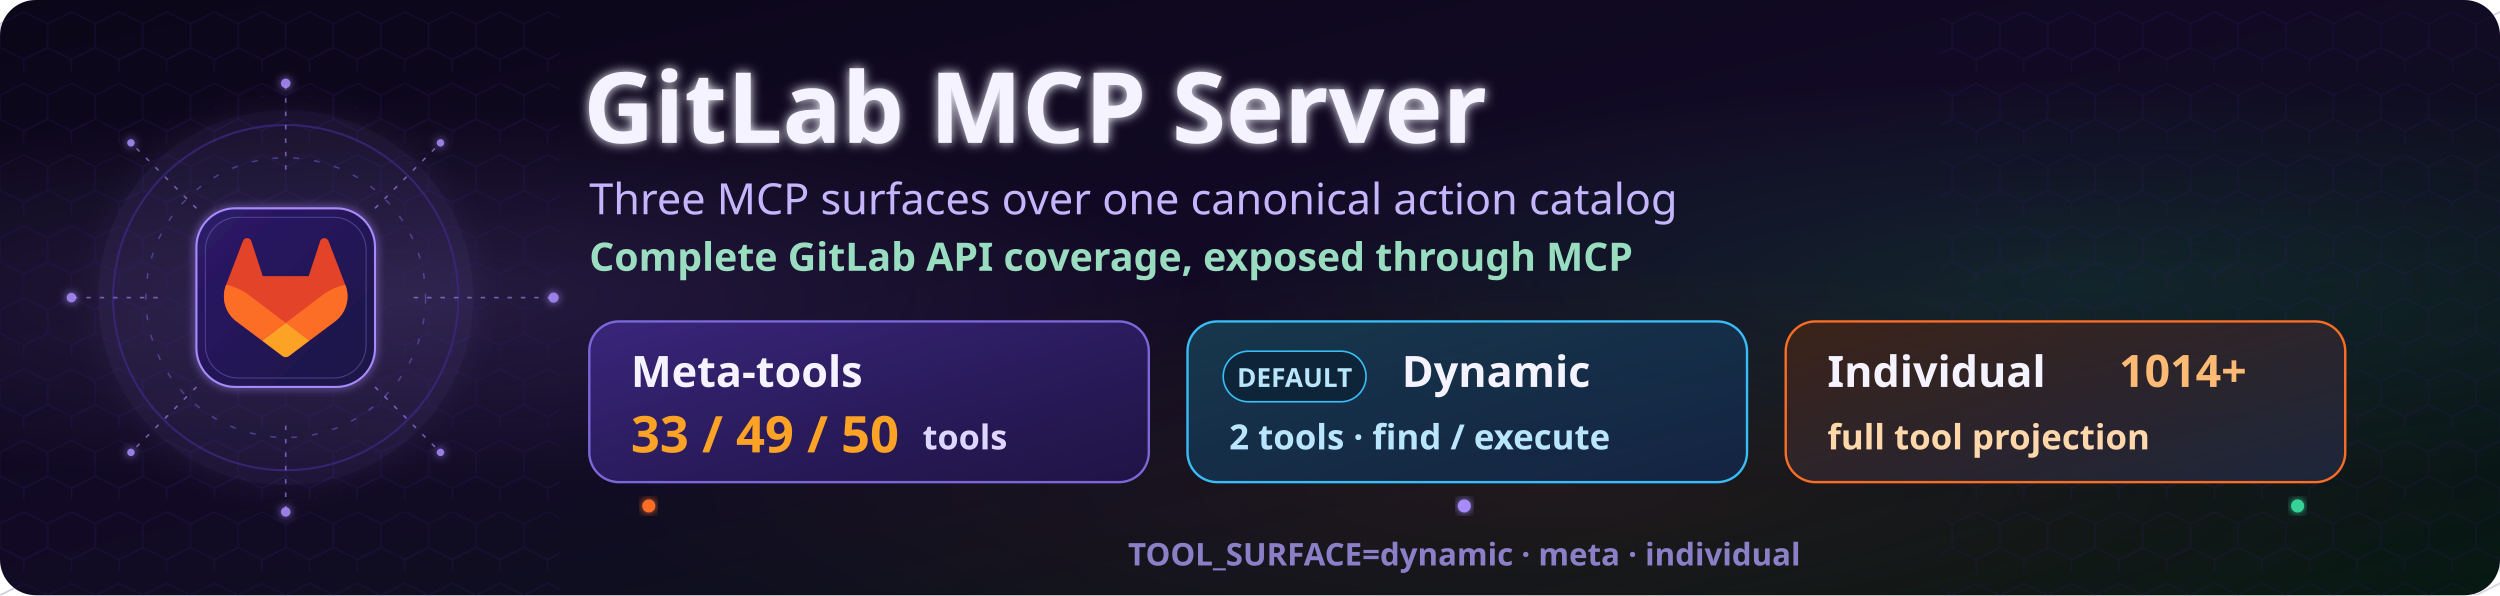
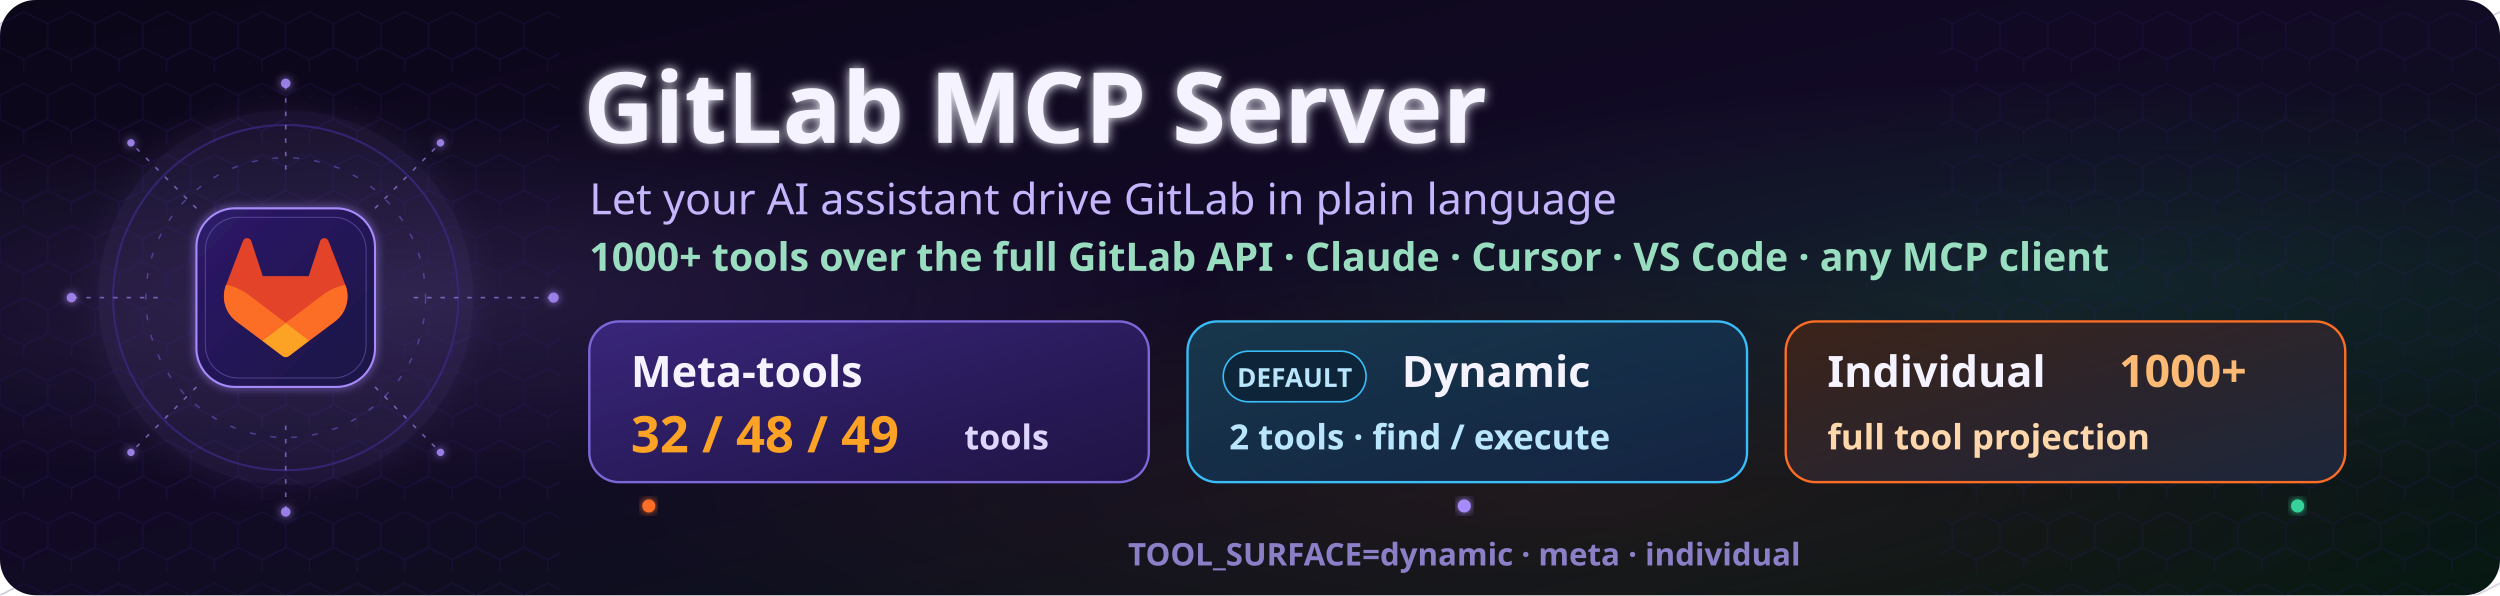
<svg xmlns="http://www.w3.org/2000/svg" viewBox="0 0 840 200" width="840" height="200">
  <defs>
    <filter id="glow" x="-20%" y="-20%" width="140%" height="140%">
      <feGaussianBlur stdDeviation="1.4" result="blur" />
      <feComposite in="SourceGraphic" in2="blur" operator="over" />
    </filter>
    <filter id="soft-glow" x="-35%" y="-35%" width="170%" height="170%">
      <feGaussianBlur stdDeviation="5" result="blur" />
      <feComposite in="SourceGraphic" in2="blur" operator="over" />
    </filter>
    <filter id="text-glow" x="-10%" y="-15%" width="120%" height="130%">
      <feGaussianBlur stdDeviation="1.8" result="blur" />
      <feComposite in="SourceGraphic" in2="blur" operator="over" />
    </filter>
    <linearGradient id="bg-grad" x1="0%" y1="0%" x2="100%" y2="100%">
      <stop offset="0%" stop-color="#0B0618" />
      <stop offset="46%" stop-color="#120A25" />
      <stop offset="100%" stop-color="#071912" />
    </linearGradient>
    <linearGradient id="core-grad" x1="0%" y1="0%" x2="100%" y2="100%">
      <stop offset="0%" stop-color="#2D1B69" />
      <stop offset="100%" stop-color="#1A1145" />
    </linearGradient>
    <linearGradient id="meta-grad" x1="0%" y1="0%" x2="100%" y2="100%">
      <stop offset="0%" stop-color="#3B2780" stop-opacity="0.92" />
      <stop offset="100%" stop-color="#21144D" stop-opacity="0.82" />
    </linearGradient>
    <linearGradient id="dynamic-grad" x1="0%" y1="0%" x2="100%" y2="100%">
      <stop offset="0%" stop-color="#173B4F" stop-opacity="0.92" />
      <stop offset="100%" stop-color="#12264A" stop-opacity="0.82" />
    </linearGradient>
    <linearGradient id="individual-grad" x1="0%" y1="0%" x2="100%" y2="100%">
      <stop offset="0%" stop-color="#3E2317" stop-opacity="0.94" />
      <stop offset="100%" stop-color="#1F2841" stop-opacity="0.84" />
    </linearGradient>
    <linearGradient id="catalog-line" x1="0%" y1="0%" x2="100%" y2="0%">
      <stop offset="0%" stop-color="#FC6D26" stop-opacity="0" />
      <stop offset="16%" stop-color="#FC6D26" />
      <stop offset="50%" stop-color="#A78BFA" />
      <stop offset="84%" stop-color="#34D399" />
      <stop offset="100%" stop-color="#34D399" stop-opacity="0" />
    </linearGradient>
    <radialGradient id="aura-left" cx="0.16" cy="0.5" r="0.32">
      <stop offset="0%" stop-color="#A78BFA" stop-opacity="0.14" />
      <stop offset="100%" stop-color="#A78BFA" stop-opacity="0" />
    </radialGradient>
    <radialGradient id="aura-right" cx="0.83" cy="0.48" r="0.35">
      <stop offset="0%" stop-color="#34D399" stop-opacity="0.11" />
      <stop offset="100%" stop-color="#34D399" stop-opacity="0" />
    </radialGradient>
    <radialGradient id="aura-orange" cx="0.62" cy="0.82" r="0.38">
      <stop offset="0%" stop-color="#FC6D26" stop-opacity="0.08" />
      <stop offset="100%" stop-color="#FC6D26" stop-opacity="0" />
    </radialGradient>
    <symbol id="hex" viewBox="0 0 16 24" overflow="visible">
      <path d="M0,8 L8,4 16,8 16,16 8,20 0,16Z" fill="none" stroke="#2D1B69" stroke-width="0.45" />
    </symbol>
    <pattern id="hex-grid" x="0" y="0" width="16" height="24" patternUnits="userSpaceOnUse">
      <use href="#hex" />
      <use href="#hex" x="8" y="12" />
    </pattern>
  </defs>
  <rect width="840" height="200" rx="12" fill="url(#bg-grad)" />
  <rect width="840" height="200" rx="12" fill="url(#aura-left)" />
  <rect width="840" height="200" rx="12" fill="url(#aura-right)" />
  <rect width="840" height="200" rx="12" fill="url(#aura-orange)" />
  <rect x="0" y="0" width="188" height="200" fill="url(#hex-grid)" opacity="0.28" />
  <rect x="652" y="0" width="188" height="200" fill="url(#hex-grid)" opacity="0.24" />
  <g transform="translate(96 100)">
    <circle r="63" fill="#A78BFA" opacity="0.08" filter="url(#soft-glow)" />
    <circle r="58" fill="none" stroke="#3B2780" stroke-width="0.7" opacity="0.78" />
    <circle r="47" fill="none" stroke="#6D5DD3" stroke-width="0.5" stroke-dasharray="2 5" opacity="0.58" />
    <circle r="68" fill="none" stroke="#1A1145" stroke-width="0.45" stroke-dasharray="1 7" opacity="0.55" />
    <g stroke="#A78BFA" stroke-width="0.55" stroke-dasharray="1.5 3" opacity="0.62">
      <line x1="0" y1="-43" x2="0" y2="-72" />
      <line x1="0" y1="43" x2="0" y2="72" />
      <line x1="-43" y1="0" x2="-72" y2="0" />
      <line x1="43" y1="0" x2="90" y2="0" />
      <line x1="-30" y1="-30" x2="-52" y2="-52" />
      <line x1="30" y1="-30" x2="52" y2="-52" />
      <line x1="-30" y1="30" x2="-52" y2="52" />
      <line x1="30" y1="30" x2="52" y2="52" />
    </g>
    <g fill="#A78BFA" filter="url(#glow)" opacity="0.9">
      <circle cx="0" cy="-72" r="1.6" />
      <circle cx="0" cy="72" r="1.6" />
      <circle cx="-72" cy="0" r="1.6" />
      <circle cx="90" cy="0" r="1.7" />
      <circle cx="-52" cy="-52" r="1.25" />
      <circle cx="52" cy="-52" r="1.25" />
      <circle cx="-52" cy="52" r="1.25" />
      <circle cx="52" cy="52" r="1.25" />
    </g>
    <rect x="-30" y="-30" width="60" height="60" rx="13" fill="url(#core-grad)" stroke="#A78BFA" stroke-width="0.7" filter="url(#glow)" />
    <rect x="-27" y="-27" width="54" height="54" rx="11" fill="none" stroke="#A78BFA" stroke-width="0.32" opacity="0.38" />
    <svg x="-24" y="-24" width="48" height="48" viewBox="100 100 180 180">
      <path fill="#E24329" d="M265.264,174.372l-.213-.558-21.199-55.309c-.424-1.084-1.185-1.996-2.177-2.627-.988-.634-2.147-.933-3.323-.87-1.169.062-2.292.489-3.208,1.218-.91.736-1.566,1.73-1.875,2.853l-14.313,43.807h-57.91l-14.313-43.807c-.309-1.123-.965-2.118-1.875-2.853-.916-.729-2.039-1.156-3.208-1.218-1.175-.062-2.335.236-3.323.87-.992.63-1.753,1.543-2.177,2.627l-21.199,55.312-.213.555c-6.282,16.385-.929,34.908,13.059,45.488.026.016.049.036.076.056l.187.141,32.291,24.174,15.972,12.09,9.72,7.349c2.341,1.773,5.579,1.773,7.92,0l9.719-7.349,15.968-12.09,32.481-24.315c.03-.023.056-.043.085-.066,13.978-10.58,19.327-29.096,13.049-45.478Z" />
      <path fill="#FC6D26" d="M265.264,174.372l-.213-.558c-10.517,2.161-20.204,6.61-28.498,12.816-.135.099-25.205,19.058-46.552,35.197,15.85,11.985,29.648,22.404,29.648,22.404l32.481-24.315c.03-.023.056-.043.085-.066,13.978-10.58,19.327-29.096,13.049-45.478Z" />
      <path fill="#FCA326" d="M160.35,244.231l15.972,12.09,9.72,7.349c2.341,1.773,5.579,1.773,7.92,0l9.719-7.349,15.968-12.09s-13.798-10.419-29.648-22.404c-15.853,11.985-29.651,22.404-29.651,22.404Z" />
      <path fill="#FC6D26" d="M143.446,186.63c-8.291-6.203-17.974-10.655-28.495-12.813l-.213.555c-6.282,16.385-.929,34.908,13.059,45.488.026.016.049.036.076.056l.187.141,32.291,24.174s13.798-10.419,29.651-22.404c-21.347-16.139-46.42-35.098-46.555-35.197Z" />
    </svg>
  </g>
  <g font-family="'Segoe UI', system-ui, -apple-system, sans-serif">
    <text x="196" y="48" font-size="33" font-weight="760" fill="#F5F3FF" filter="url(#text-glow)">GitLab MCP Server</text>
-     <text x="198" y="72" font-size="14.5" font-weight="520" fill="#C4B5FD">Three MCP surfaces over one canonical action catalog</text>
-     <text x="198" y="91" font-size="13.2" font-weight="560" fill="#A7F3D0" opacity="0.9">Complete GitLab API coverage, exposed through MCP</text>
+     <text x="198" y="72" font-size="14.5" font-weight="520" fill="#C4B5FD">Let your AI assistant drive GitLab in plain language</text>
+     <text x="198" y="91" font-size="13.2" font-weight="560" fill="#A7F3D0" opacity="0.9">1000+ tools over the full GitLab API · Claude · Cursor · VS Code · any MCP client</text>
    <g transform="translate(198 108)">
      <path d="M6 62H588" stroke="url(#catalog-line)" stroke-width="1.6" opacity="0.72" />
      <circle cx="20" cy="62" r="2.2" fill="#FC6D26" filter="url(#glow)" />
      <circle cx="294" cy="62" r="2.2" fill="#A78BFA" filter="url(#glow)" />
      <circle cx="574" cy="62" r="2.2" fill="#34D399" filter="url(#glow)" />
      <g>
        <rect x="0" y="0" width="188" height="54" rx="10" fill="url(#meta-grad)" stroke="#7C67D9" stroke-width="0.8" />
        <text x="14" y="22" font-size="14.5" font-weight="760" fill="#F5F3FF">Meta-tools</text>
-         <text x="14" y="44" font-size="17" font-weight="800" fill="#FCA326">33 / 49 / 50</text>
-         <text x="112" y="43" font-size="11.5" font-weight="620" fill="#DDD6FE">tools</text>
+         <text x="14" y="44" font-size="17" font-weight="800" fill="#FCA326">32 / 48 / 49</text>
+         <text x="126" y="43" font-size="11.5" font-weight="620" fill="#DDD6FE">tools</text>
      </g>
      <g transform="translate(201 0)">
        <rect x="0" y="0" width="188" height="54" rx="10" fill="url(#dynamic-grad)" stroke="#38BDF8" stroke-width="0.8" />
        <rect x="12" y="10" width="48" height="17" rx="8.5" fill="#0E2438" stroke="#38BDF8" stroke-width="0.55" />
        <text x="36" y="22" text-anchor="middle" font-size="8.8" font-weight="800" fill="#BAE6FD">DEFAULT</text>
        <text x="72" y="22" font-size="14.5" font-weight="760" fill="#F5F3FF">Dynamic</text>
        <text x="14" y="43" font-size="11.7" font-weight="650" fill="#BAE6FD">2 tools · find / execute</text>
      </g>
      <g transform="translate(402 0)">
        <rect x="0" y="0" width="188" height="54" rx="10" fill="url(#individual-grad)" stroke="#FC6D26" stroke-width="0.8" />
        <text x="14" y="22" font-size="14.5" font-weight="760" fill="#F5F3FF">Individual</text>
-         <text x="112" y="22" font-size="15" font-weight="800" fill="#FDBA74">1014+</text>
+         <text x="112" y="22" font-size="15" font-weight="800" fill="#FDBA74">1000+</text>
        <text x="14" y="43" font-size="11.7" font-weight="650" fill="#FED7AA">full tool projection</text>
      </g>
    </g>
    <text x="492" y="190" text-anchor="middle" font-size="10.5" font-weight="650" fill="#8B7FC7">TOOL_SURFACE=dynamic · meta · individual</text>
  </g>
</svg>
